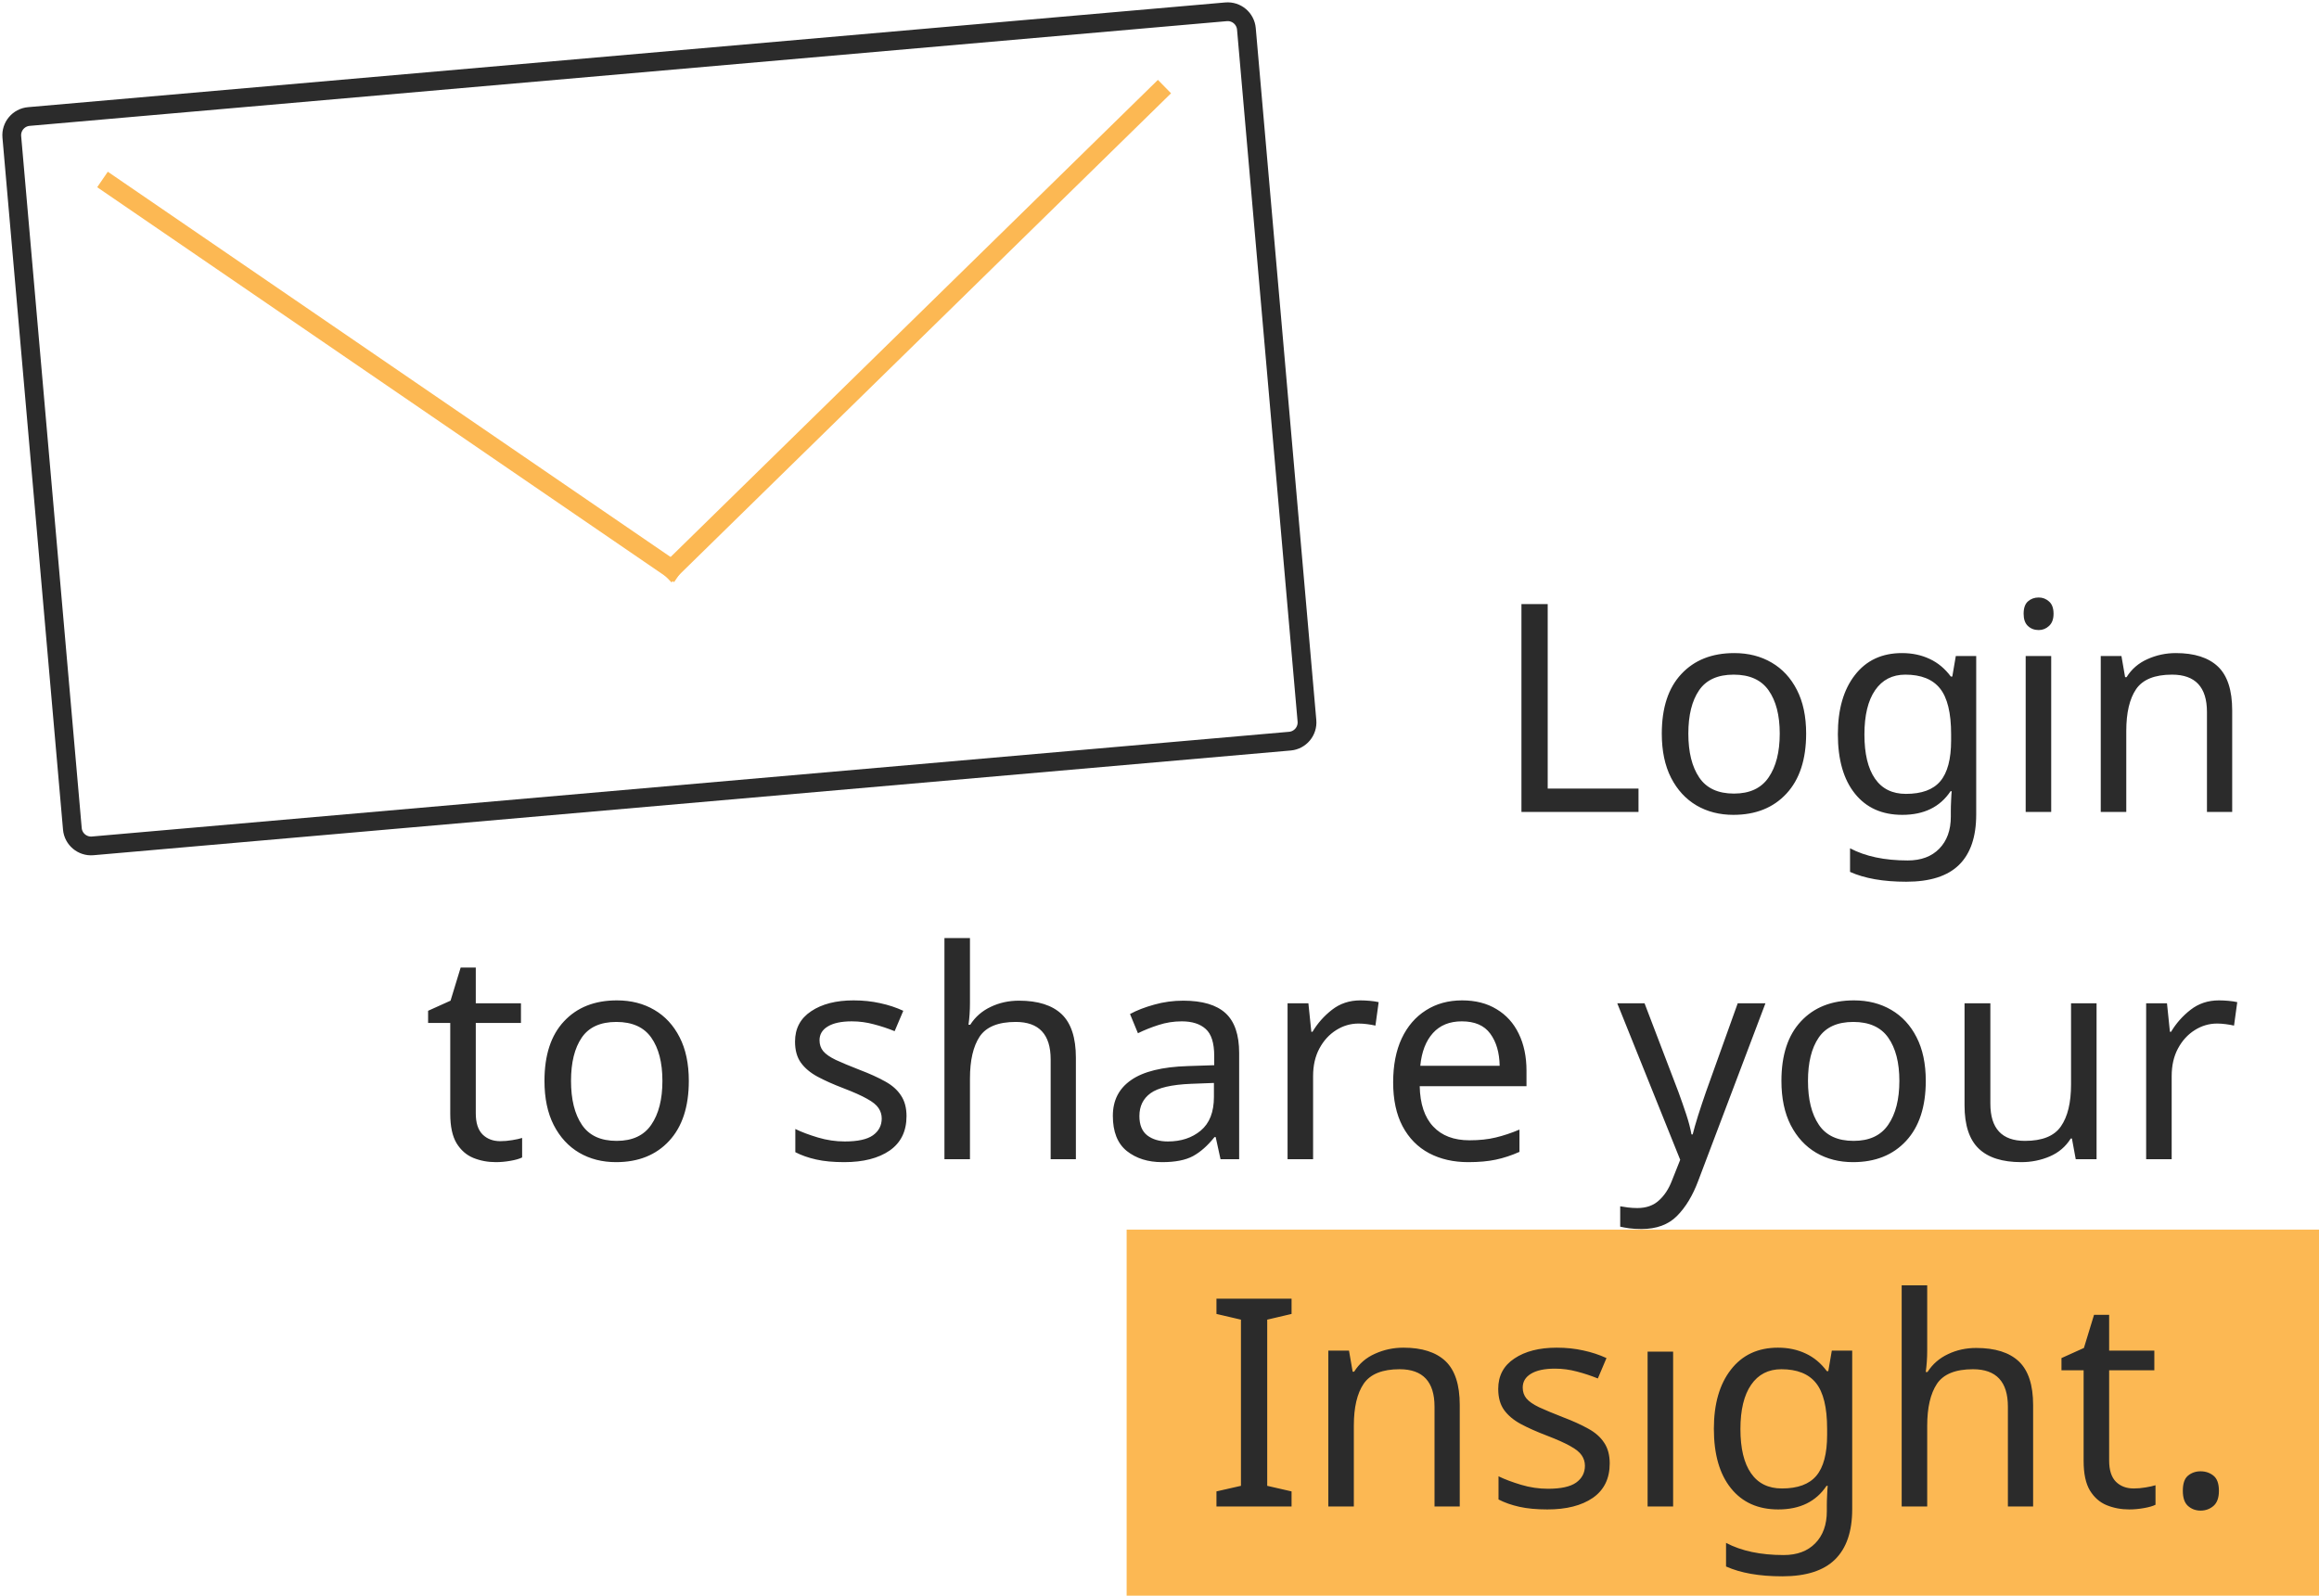
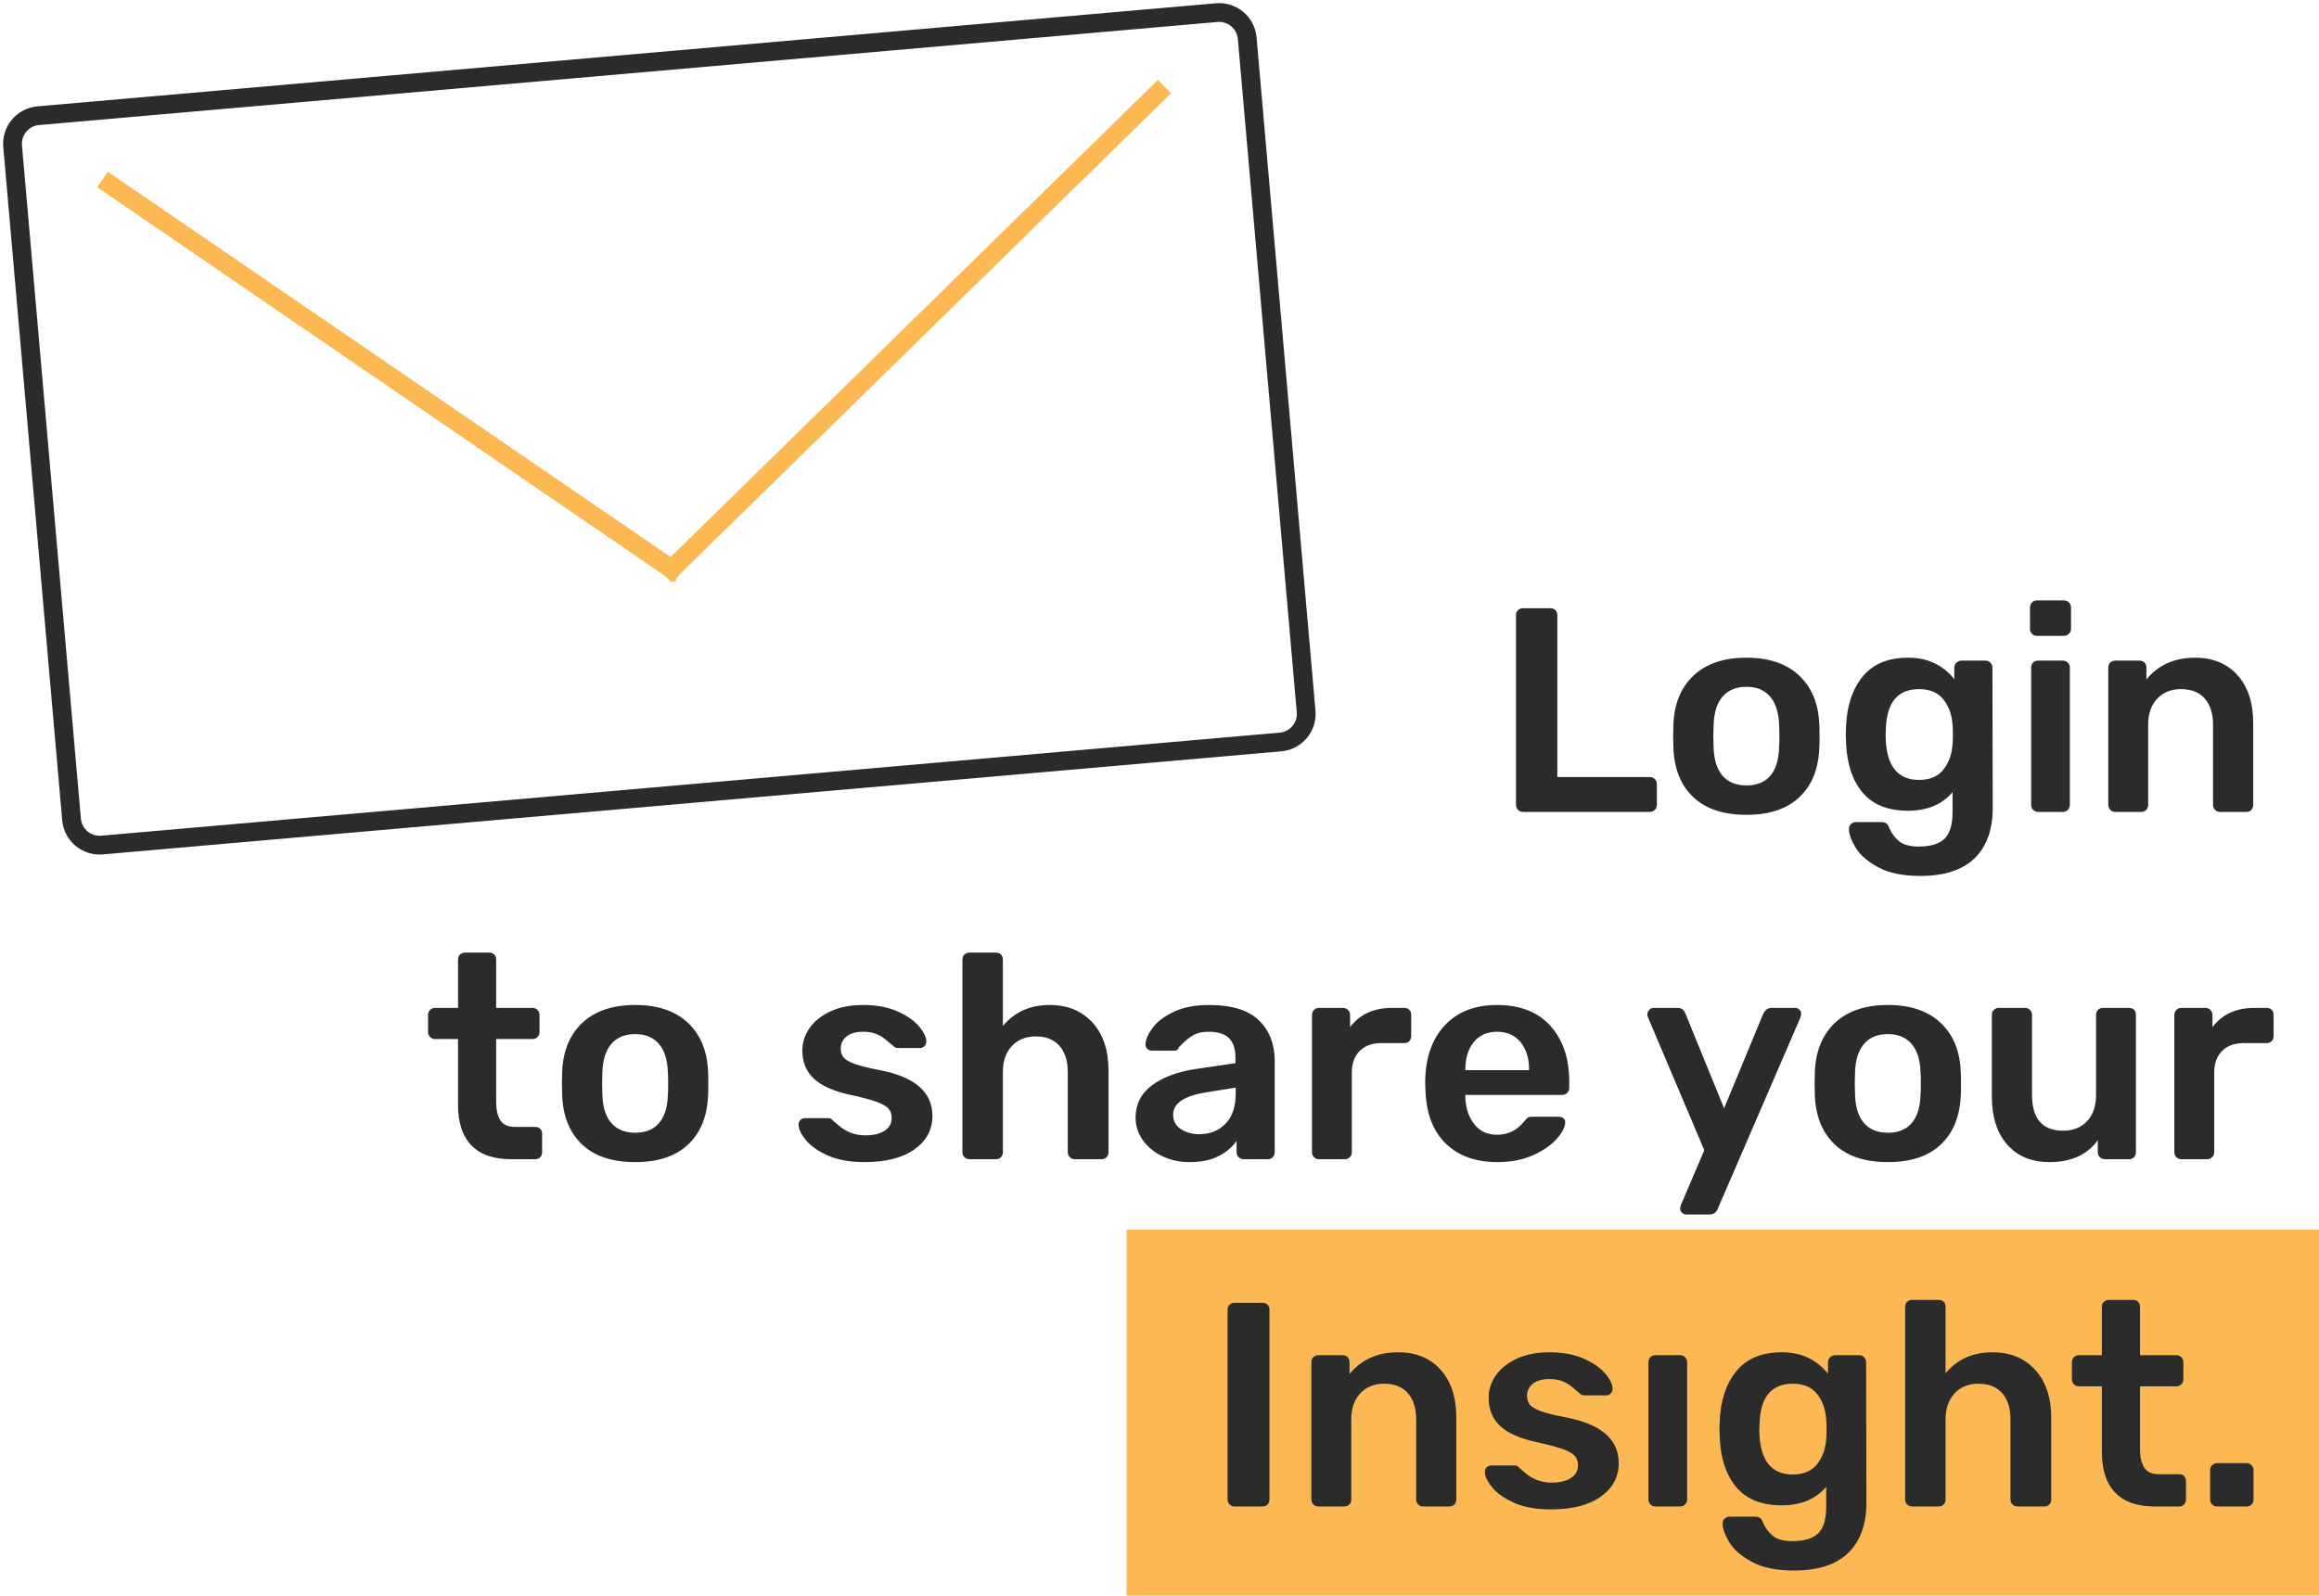
<svg xmlns="http://www.w3.org/2000/svg" width="247px" height="170px" viewBox="0 0 247 170" version="1.1">
  <g id="insight-mobile" stroke="none" stroke-width="1" fill="none" fill-rule="evenodd">
-     <g id="Mobile---login" transform="translate(-37, -133)">
+     <g id="Mobile---login" transform="translate(-37, -186)">
      <g id="Body" transform="translate(0, 64)">
-         <g id="Login-logo" transform="translate(37, 69)">
+         <g id="Login-logo" transform="translate(37, 122)">
          <g id="Envelop" transform="translate(70.23127, 45.68722) rotate(-5) translate(-70.23127, -45.68722) translate(3.231274, 5.687223)" stroke-width="2">
-             <rect id="Rectangle" stroke="#2B2B2B" x="1" y="1" width="132" height="78" rx="2" />
+             <rect id="Rectangle" stroke="#2B2B2B" x="1" y="1" width="132" height="78" rx="3" />
            <path d="M67,55 L123,9" id="Line-2" stroke="#FCB853" stroke-linecap="square" />
            <path d="M11,55 L67,9" id="Line-2" stroke="#FCB853" stroke-linecap="square" transform="translate(39, 32) scale(-1, 1) translate(-39, -32) " />
          </g>
          <rect id="Rectangle" fill="#FCB853" x="120" y="131" width="127" height="39" />
-           <text id="Login-to-share-your" font-family="Rubik-Medium, Rubik" font-size="31" font-weight="400" fill="#2B2B2B">
-             <tspan x="159.052" y="86.5">Login</tspan>
-             <tspan x="45.096" y="123.5">to share your </tspan>
-             <tspan x="128.331" y="160.5">Insight.</tspan>
-           </text>
+           <path d="M162.214,86.5 C162.008,86.5 161.832,86.428 161.687,86.283 C161.543,86.138 161.47,85.963 161.47,85.756 L161.47,65.544 C161.47,65.317 161.543,65.136 161.687,65.001 C161.832,64.867 162.008,64.8 162.214,64.8 L165.128,64.8 C165.356,64.8 165.537,64.867 165.671,65.001 C165.805,65.136 165.872,65.317 165.872,65.544 L165.872,82.78 L175.699,82.78 C175.927,82.78 176.113,82.852 176.257,82.997 C176.402,83.142 176.474,83.317 176.474,83.524 L176.474,85.756 C176.474,85.963 176.402,86.138 176.257,86.283 C176.113,86.428 175.927,86.5 175.699,86.5 L162.214,86.5 Z M186.022,86.81 C183.584,86.81 181.703,86.19 180.38,84.95 C179.058,83.71 178.345,81.995 178.241,79.804 L178.21,78.44 L178.241,77.076 C178.345,74.906 179.068,73.196 180.411,71.945 C181.755,70.695 183.625,70.07 186.022,70.07 C188.399,70.07 190.259,70.695 191.602,71.945 C192.946,73.196 193.669,74.906 193.772,77.076 C193.793,77.324 193.803,77.779 193.803,78.44 C193.803,79.101 193.793,79.556 193.772,79.804 C193.669,81.995 192.956,83.71 191.633,84.95 C190.311,86.19 188.44,86.81 186.022,86.81 Z M186.022,83.679 C187.118,83.679 187.96,83.338 188.549,82.656 C189.138,81.974 189.453,80.972 189.494,79.649 C189.515,79.442 189.525,79.039 189.525,78.44 C189.525,77.841 189.515,77.438 189.494,77.231 C189.453,75.908 189.133,74.901 188.533,74.209 C187.934,73.516 187.097,73.17 186.022,73.17 C184.927,73.17 184.08,73.516 183.48,74.209 C182.881,74.901 182.561,75.908 182.519,77.231 L182.488,78.44 L182.519,79.649 C182.561,80.972 182.881,81.974 183.48,82.656 C184.08,83.338 184.927,83.679 186.022,83.679 Z M204.529,93.32 C202.69,93.32 201.202,93.015 200.065,92.406 C198.929,91.796 198.123,91.098 197.647,90.313 C197.172,89.528 196.934,88.856 196.934,88.298 C196.934,88.091 197.007,87.921 197.151,87.787 C197.296,87.652 197.472,87.585 197.678,87.585 L200.437,87.585 C200.623,87.585 200.784,87.631 200.918,87.725 C201.052,87.818 201.161,87.988 201.243,88.236 C201.471,88.773 201.812,89.233 202.266,89.615 C202.721,89.998 203.424,90.189 204.374,90.189 C205.614,90.189 206.524,89.915 207.102,89.368 C207.681,88.82 207.97,87.864 207.97,86.5 L207.97,84.392 C206.854,85.715 205.273,86.376 203.227,86.376 C201.078,86.376 199.461,85.725 198.376,84.423 C197.291,83.121 196.707,81.344 196.624,79.091 L196.593,78.254 L196.624,77.417 C196.707,75.206 197.296,73.428 198.391,72.085 C199.487,70.742 201.099,70.07 203.227,70.07 C204.323,70.07 205.284,70.277 206.11,70.69 C206.937,71.103 207.619,71.661 208.156,72.364 L208.156,71.155 C208.156,70.928 208.234,70.742 208.389,70.597 C208.544,70.452 208.725,70.38 208.931,70.38 L211.473,70.38 C211.68,70.38 211.856,70.452 212,70.597 C212.145,70.742 212.217,70.928 212.217,71.155 L212.248,86.097 C212.248,88.391 211.608,90.168 210.326,91.429 C209.045,92.69 207.113,93.32 204.529,93.32 Z M204.405,83.09 C205.563,83.09 206.431,82.718 207.009,81.974 C207.588,81.23 207.908,80.321 207.97,79.246 C207.991,79.081 208.001,78.75 208.001,78.254 C208.001,77.758 207.991,77.427 207.97,77.262 C207.908,76.187 207.588,75.278 207.009,74.534 C206.431,73.79 205.563,73.418 204.405,73.418 C202.173,73.418 200.995,74.782 200.871,77.51 L200.84,78.254 C200.84,81.478 202.029,83.09 204.405,83.09 Z M216.96,67.745 C216.754,67.745 216.578,67.673 216.433,67.528 C216.289,67.383 216.216,67.208 216.216,67.001 L216.216,64.738 C216.216,64.511 216.289,64.325 216.433,64.18 C216.578,64.035 216.754,63.963 216.96,63.963 L219.812,63.963 C220.04,63.963 220.226,64.035 220.37,64.18 C220.515,64.325 220.587,64.511 220.587,64.738 L220.587,67.001 C220.587,67.208 220.51,67.383 220.355,67.528 C220.2,67.673 220.019,67.745 219.812,67.745 L216.96,67.745 Z M217.084,86.5 C216.878,86.5 216.702,86.428 216.557,86.283 C216.413,86.138 216.34,85.963 216.34,85.756 L216.34,71.124 C216.34,70.897 216.413,70.716 216.557,70.582 C216.702,70.447 216.878,70.38 217.084,70.38 L219.719,70.38 C219.926,70.38 220.102,70.452 220.246,70.597 C220.391,70.742 220.463,70.917 220.463,71.124 L220.463,85.756 C220.463,85.963 220.391,86.138 220.246,86.283 C220.102,86.428 219.926,86.5 219.719,86.5 L217.084,86.5 Z M225.299,86.5 C225.093,86.5 224.917,86.428 224.772,86.283 C224.628,86.138 224.555,85.963 224.555,85.756 L224.555,71.124 C224.555,70.897 224.628,70.716 224.772,70.582 C224.917,70.447 225.093,70.38 225.299,70.38 L227.872,70.38 C228.1,70.38 228.281,70.447 228.415,70.582 C228.549,70.716 228.616,70.897 228.616,71.124 L228.616,72.395 C229.877,70.845 231.603,70.07 233.793,70.07 C235.695,70.07 237.203,70.69 238.319,71.93 C239.435,73.17 239.993,74.875 239.993,77.045 L239.993,85.756 C239.993,85.963 239.926,86.138 239.792,86.283 C239.658,86.428 239.477,86.5 239.249,86.5 L236.459,86.5 C236.253,86.5 236.077,86.428 235.932,86.283 C235.788,86.138 235.715,85.963 235.715,85.756 L235.715,77.231 C235.715,76.032 235.421,75.097 234.832,74.425 C234.243,73.754 233.401,73.418 232.305,73.418 C231.251,73.418 230.404,73.759 229.763,74.441 C229.123,75.123 228.802,76.053 228.802,77.231 L228.802,85.756 C228.802,85.963 228.735,86.138 228.601,86.283 C228.467,86.428 228.286,86.5 228.058,86.5 L225.299,86.5 Z M54.458,123.5 C52.578,123.5 51.162,123.009 50.211,122.028 C49.261,121.046 48.785,119.604 48.785,117.703 L48.785,110.697 L46.336,110.697 C46.13,110.697 45.954,110.625 45.809,110.48 C45.665,110.335 45.592,110.16 45.592,109.953 L45.592,108.124 C45.592,107.917 45.665,107.742 45.809,107.597 C45.954,107.452 46.13,107.38 46.336,107.38 L48.785,107.38 L48.785,102.234 C48.785,102.007 48.858,101.826 49.002,101.692 C49.147,101.557 49.323,101.49 49.529,101.49 L52.102,101.49 C52.33,101.49 52.511,101.557 52.645,101.692 C52.779,101.826 52.846,102.007 52.846,102.234 L52.846,107.38 L56.721,107.38 C56.928,107.38 57.104,107.452 57.248,107.597 C57.393,107.742 57.465,107.917 57.465,108.124 L57.465,109.953 C57.465,110.16 57.393,110.335 57.248,110.48 C57.104,110.625 56.928,110.697 56.721,110.697 L52.846,110.697 L52.846,117.362 C52.846,118.251 53.001,118.922 53.311,119.377 C53.621,119.832 54.128,120.059 54.83,120.059 L57,120.059 C57.228,120.059 57.409,120.126 57.543,120.26 C57.677,120.395 57.744,120.576 57.744,120.803 L57.744,122.756 C57.744,122.963 57.677,123.138 57.543,123.283 C57.409,123.428 57.228,123.5 57,123.5 L54.458,123.5 Z M67.664,123.81 C65.226,123.81 63.345,123.19 62.022,121.95 C60.7,120.71 59.987,118.995 59.883,116.804 L59.852,115.44 L59.883,114.076 C59.987,111.906 60.71,110.196 62.053,108.945 C63.397,107.695 65.267,107.07 67.664,107.07 C70.041,107.07 71.901,107.695 73.244,108.945 C74.588,110.196 75.311,111.906 75.414,114.076 C75.435,114.324 75.445,114.779 75.445,115.44 C75.445,116.101 75.435,116.556 75.414,116.804 C75.311,118.995 74.598,120.71 73.275,121.95 C71.953,123.19 70.082,123.81 67.664,123.81 Z M67.664,120.679 C68.76,120.679 69.602,120.338 70.191,119.656 C70.78,118.974 71.095,117.972 71.136,116.649 C71.157,116.442 71.167,116.039 71.167,115.44 C71.167,114.841 71.157,114.438 71.136,114.231 C71.095,112.908 70.775,111.901 70.175,111.209 C69.576,110.516 68.739,110.17 67.664,110.17 C66.569,110.17 65.722,110.516 65.122,111.209 C64.523,111.901 64.203,112.908 64.161,114.231 L64.13,115.44 L64.161,116.649 C64.203,117.972 64.523,118.974 65.122,119.656 C65.722,120.338 66.569,120.679 67.664,120.679 Z M92.092,123.81 C90.522,123.81 89.209,123.572 88.155,123.097 C87.101,122.622 86.321,122.069 85.815,121.439 C85.309,120.808 85.055,120.266 85.055,119.811 C85.055,119.604 85.123,119.439 85.257,119.315 C85.391,119.191 85.551,119.129 85.737,119.129 L88.279,119.129 C88.445,119.129 88.589,119.212 88.713,119.377 C88.817,119.46 89.049,119.656 89.411,119.966 C89.773,120.276 90.186,120.519 90.651,120.695 C91.116,120.87 91.627,120.958 92.185,120.958 C93.012,120.958 93.684,120.798 94.2,120.478 C94.717,120.157 94.975,119.697 94.975,119.098 C94.975,118.685 94.857,118.349 94.619,118.091 C94.381,117.832 93.958,117.595 93.348,117.377 C92.738,117.16 91.824,116.918 90.604,116.649 C88.848,116.277 87.551,115.709 86.714,114.944 C85.877,114.179 85.458,113.167 85.458,111.906 C85.458,111.079 85.706,110.299 86.202,109.566 C86.698,108.832 87.437,108.233 88.419,107.767 C89.401,107.302 90.573,107.07 91.937,107.07 C93.343,107.07 94.552,107.292 95.564,107.737 C96.577,108.181 97.347,108.713 97.874,109.333 C98.401,109.953 98.664,110.501 98.664,110.976 C98.664,111.162 98.597,111.322 98.463,111.457 C98.329,111.591 98.168,111.658 97.982,111.658 L95.657,111.658 C95.43,111.658 95.254,111.575 95.13,111.41 C94.986,111.307 94.753,111.116 94.433,110.837 C94.113,110.557 93.756,110.335 93.363,110.17 C92.971,110.005 92.495,109.922 91.937,109.922 C91.173,109.922 90.584,110.087 90.17,110.418 C89.757,110.749 89.55,111.183 89.55,111.72 C89.55,112.092 89.649,112.402 89.845,112.65 C90.041,112.898 90.439,113.13 91.038,113.347 C91.638,113.565 92.537,113.787 93.735,114.014 C97.455,114.737 99.315,116.36 99.315,118.881 C99.315,120.348 98.68,121.537 97.409,122.446 C96.138,123.355 94.366,123.81 92.092,123.81 Z M103.252,123.5 C103.046,123.5 102.87,123.428 102.725,123.283 C102.581,123.138 102.508,122.963 102.508,122.756 L102.508,102.234 C102.508,102.007 102.581,101.826 102.725,101.692 C102.87,101.557 103.046,101.49 103.252,101.49 L106.073,101.49 C106.301,101.49 106.482,101.557 106.616,101.692 C106.75,101.826 106.817,102.007 106.817,102.234 L106.817,109.302 C108.057,107.814 109.721,107.07 111.808,107.07 C113.71,107.07 115.229,107.695 116.365,108.945 C117.502,110.196 118.07,111.896 118.07,114.045 L118.07,122.756 C118.07,122.963 118.003,123.138 117.869,123.283 C117.735,123.428 117.554,123.5 117.326,123.5 L114.505,123.5 C114.278,123.5 114.092,123.428 113.947,123.283 C113.803,123.138 113.73,122.963 113.73,122.756 L113.73,114.231 C113.73,113.032 113.436,112.097 112.847,111.425 C112.258,110.754 111.416,110.418 110.32,110.418 C109.266,110.418 108.419,110.759 107.778,111.441 C107.138,112.123 106.817,113.053 106.817,114.231 L106.817,122.756 C106.817,122.963 106.75,123.138 106.616,123.283 C106.482,123.428 106.301,123.5 106.073,123.5 L103.252,123.5 Z M126.688,123.81 C125.634,123.81 124.668,123.598 123.79,123.174 C122.912,122.751 122.219,122.177 121.713,121.454 C121.207,120.731 120.953,119.935 120.953,119.067 C120.953,117.662 121.522,116.525 122.658,115.657 C123.795,114.789 125.355,114.2 127.339,113.89 L131.586,113.27 L131.586,112.619 C131.586,111.73 131.359,111.059 130.904,110.604 C130.45,110.149 129.726,109.922 128.734,109.922 C128.052,109.922 127.505,110.046 127.091,110.294 C126.678,110.542 126.342,110.795 126.084,111.053 L125.572,111.565 C125.49,111.813 125.335,111.937 125.107,111.937 L122.689,111.937 C122.503,111.937 122.343,111.875 122.209,111.751 C122.075,111.627 122.007,111.462 122.007,111.255 C122.028,110.738 122.281,110.155 122.767,109.504 C123.253,108.852 124.002,108.284 125.014,107.799 C126.027,107.313 127.277,107.07 128.765,107.07 C131.204,107.07 132.981,107.618 134.097,108.713 C135.213,109.808 135.771,111.245 135.771,113.022 L135.771,122.756 C135.771,122.963 135.704,123.138 135.57,123.283 C135.436,123.428 135.255,123.5 135.027,123.5 L132.454,123.5 C132.248,123.5 132.072,123.428 131.927,123.283 C131.783,123.138 131.71,122.963 131.71,122.756 L131.71,121.547 C131.256,122.208 130.615,122.751 129.788,123.174 C128.962,123.598 127.928,123.81 126.688,123.81 Z M127.742,120.834 C128.879,120.834 129.809,120.462 130.532,119.718 C131.256,118.974 131.617,117.899 131.617,116.494 L131.617,115.874 L128.517,116.37 C126.141,116.742 124.952,117.538 124.952,118.757 C124.952,119.418 125.226,119.93 125.774,120.291 C126.322,120.653 126.978,120.834 127.742,120.834 Z M140.483,123.5 C140.277,123.5 140.101,123.428 139.956,123.283 C139.812,123.138 139.739,122.963 139.739,122.756 L139.739,108.155 C139.739,107.928 139.812,107.742 139.956,107.597 C140.101,107.452 140.277,107.38 140.483,107.38 L143.025,107.38 C143.253,107.38 143.439,107.452 143.583,107.597 C143.728,107.742 143.8,107.928 143.8,108.155 L143.8,109.426 C144.834,108.062 146.322,107.38 148.264,107.38 L149.566,107.38 C149.794,107.38 149.975,107.447 150.109,107.582 C150.243,107.716 150.31,107.897 150.31,108.124 L150.31,110.387 C150.31,110.594 150.243,110.769 150.109,110.914 C149.975,111.059 149.794,111.131 149.566,111.131 L147.117,111.131 C146.146,111.131 145.381,111.41 144.823,111.968 C144.265,112.526 143.986,113.291 143.986,114.262 L143.986,122.756 C143.986,122.963 143.914,123.138 143.769,123.283 C143.625,123.428 143.449,123.5 143.242,123.5 L140.483,123.5 Z M159.486,123.81 C157.172,123.81 155.338,123.149 153.984,121.826 C152.63,120.503 151.912,118.623 151.829,116.184 L151.798,115.409 C151.798,112.826 152.475,110.79 153.829,109.302 C155.183,107.814 157.058,107.07 159.455,107.07 C161.915,107.07 163.811,107.814 165.144,109.302 C166.477,110.79 167.143,112.774 167.143,115.254 L167.143,115.905 C167.143,116.112 167.071,116.287 166.926,116.432 C166.782,116.577 166.596,116.649 166.368,116.649 L156.076,116.649 L156.076,116.897 C156.118,118.054 156.433,119.01 157.022,119.764 C157.611,120.519 158.422,120.896 159.455,120.896 C160.633,120.896 161.594,120.421 162.338,119.47 C162.524,119.243 162.669,119.103 162.772,119.052 C162.876,119 163.051,118.974 163.299,118.974 L166.027,118.974 C166.213,118.974 166.374,119.026 166.508,119.129 C166.642,119.232 166.709,119.377 166.709,119.563 C166.709,120.059 166.415,120.643 165.826,121.314 C165.237,121.986 164.395,122.57 163.299,123.066 C162.204,123.562 160.933,123.81 159.486,123.81 Z M162.865,114.014 L162.865,113.952 C162.865,112.733 162.561,111.756 161.951,111.022 C161.341,110.289 160.509,109.922 159.455,109.922 C158.401,109.922 157.575,110.289 156.975,111.022 C156.376,111.756 156.076,112.733 156.076,113.952 L156.076,114.014 L162.865,114.014 Z M179.605,129.39 C179.44,129.39 179.29,129.328 179.156,129.204 C179.022,129.08 178.954,128.935 178.954,128.77 C178.954,128.625 178.996,128.46 179.078,128.274 L181.527,122.539 L175.575,108.496 C175.493,108.31 175.451,108.165 175.451,108.062 C175.472,107.876 175.544,107.716 175.668,107.582 C175.792,107.447 175.947,107.38 176.133,107.38 L178.706,107.38 C179.078,107.38 179.347,107.576 179.512,107.969 L183.635,118.075 L187.82,107.969 C188.027,107.576 188.316,107.38 188.688,107.38 L191.199,107.38 C191.385,107.38 191.54,107.442 191.664,107.566 C191.788,107.69 191.85,107.835 191.85,108 C191.85,108.145 191.809,108.31 191.726,108.496 L182.953,128.801 C182.788,129.194 182.499,129.39 182.085,129.39 L179.605,129.39 Z M201.088,123.81 C198.65,123.81 196.769,123.19 195.446,121.95 C194.124,120.71 193.411,118.995 193.307,116.804 L193.276,115.44 L193.307,114.076 C193.411,111.906 194.134,110.196 195.477,108.945 C196.821,107.695 198.691,107.07 201.088,107.07 C203.465,107.07 205.325,107.695 206.668,108.945 C208.012,110.196 208.735,111.906 208.838,114.076 C208.859,114.324 208.869,114.779 208.869,115.44 C208.869,116.101 208.859,116.556 208.838,116.804 C208.735,118.995 208.022,120.71 206.699,121.95 C205.377,123.19 203.506,123.81 201.088,123.81 Z M201.088,120.679 C202.184,120.679 203.026,120.338 203.615,119.656 C204.204,118.974 204.519,117.972 204.56,116.649 C204.581,116.442 204.591,116.039 204.591,115.44 C204.591,114.841 204.581,114.438 204.56,114.231 C204.519,112.908 204.199,111.901 203.599,111.209 C203,110.516 202.163,110.17 201.088,110.17 C199.993,110.17 199.146,110.516 198.546,111.209 C197.947,111.901 197.627,112.908 197.585,114.231 L197.554,115.44 L197.585,116.649 C197.627,117.972 197.947,118.974 198.546,119.656 C199.146,120.338 199.993,120.679 201.088,120.679 Z M218.293,123.81 C216.392,123.81 214.894,123.19 213.798,121.95 C212.703,120.71 212.155,119.005 212.155,116.835 L212.155,108.124 C212.155,107.897 212.228,107.716 212.372,107.582 C212.517,107.447 212.693,107.38 212.899,107.38 L215.689,107.38 C215.896,107.38 216.072,107.452 216.216,107.597 C216.361,107.742 216.433,107.917 216.433,108.124 L216.433,116.649 C216.433,119.191 217.539,120.462 219.75,120.462 C220.825,120.462 221.678,120.121 222.308,119.439 C222.938,118.757 223.253,117.827 223.253,116.649 L223.253,108.124 C223.253,107.897 223.326,107.716 223.47,107.582 C223.615,107.447 223.791,107.38 223.997,107.38 L226.756,107.38 C226.984,107.38 227.165,107.447 227.299,107.582 C227.433,107.716 227.5,107.897 227.5,108.124 L227.5,122.756 C227.5,122.963 227.433,123.138 227.299,123.283 C227.165,123.428 226.984,123.5 226.756,123.5 L224.183,123.5 C223.977,123.5 223.801,123.428 223.656,123.283 C223.512,123.138 223.439,122.963 223.439,122.756 L223.439,121.485 C222.303,123.035 220.587,123.81 218.293,123.81 Z M232.336,123.5 C232.13,123.5 231.954,123.428 231.809,123.283 C231.665,123.138 231.592,122.963 231.592,122.756 L231.592,108.155 C231.592,107.928 231.665,107.742 231.809,107.597 C231.954,107.452 232.13,107.38 232.336,107.38 L234.878,107.38 C235.106,107.38 235.292,107.452 235.436,107.597 C235.581,107.742 235.653,107.928 235.653,108.155 L235.653,109.426 C236.687,108.062 238.175,107.38 240.117,107.38 L241.419,107.38 C241.647,107.38 241.828,107.447 241.962,107.582 C242.096,107.716 242.163,107.897 242.163,108.124 L242.163,110.387 C242.163,110.594 242.096,110.769 241.962,110.914 C241.828,111.059 241.647,111.131 241.419,111.131 L238.97,111.131 C237.999,111.131 237.234,111.41 236.676,111.968 C236.118,112.526 235.839,113.291 235.839,114.262 L235.839,122.756 C235.839,122.963 235.767,123.138 235.622,123.283 C235.478,123.428 235.302,123.5 235.095,123.5 L232.336,123.5 Z M131.493,160.5 C131.287,160.5 131.111,160.428 130.966,160.283 C130.822,160.138 130.749,159.963 130.749,159.756 L130.749,139.544 C130.749,139.317 130.822,139.136 130.966,139.001 C131.111,138.867 131.287,138.8 131.493,138.8 L134.469,138.8 C134.697,138.8 134.878,138.867 135.012,139.001 C135.146,139.136 135.213,139.317 135.213,139.544 L135.213,159.756 C135.213,159.963 135.146,160.138 135.012,160.283 C134.878,160.428 134.697,160.5 134.469,160.5 L131.493,160.5 Z M140.421,160.5 C140.215,160.5 140.039,160.428 139.894,160.283 C139.75,160.138 139.677,159.963 139.677,159.756 L139.677,145.124 C139.677,144.897 139.75,144.716 139.894,144.582 C140.039,144.447 140.215,144.38 140.421,144.38 L142.994,144.38 C143.222,144.38 143.403,144.447 143.537,144.582 C143.671,144.716 143.738,144.897 143.738,145.124 L143.738,146.395 C144.999,144.845 146.725,144.07 148.915,144.07 C150.817,144.07 152.325,144.69 153.441,145.93 C154.557,147.17 155.115,148.875 155.115,151.045 L155.115,159.756 C155.115,159.963 155.048,160.138 154.914,160.283 C154.78,160.428 154.599,160.5 154.371,160.5 L151.581,160.5 C151.375,160.5 151.199,160.428 151.054,160.283 C150.91,160.138 150.837,159.963 150.837,159.756 L150.837,151.231 C150.837,150.032 150.543,149.097 149.954,148.425 C149.365,147.754 148.523,147.418 147.427,147.418 C146.373,147.418 145.526,147.759 144.885,148.441 C144.245,149.123 143.924,150.053 143.924,151.231 L143.924,159.756 C143.924,159.963 143.857,160.138 143.723,160.283 C143.589,160.428 143.408,160.5 143.18,160.5 L140.421,160.5 Z M165.19,160.81 C163.62,160.81 162.307,160.572 161.253,160.097 C160.199,159.622 159.419,159.069 158.913,158.439 C158.407,157.808 158.153,157.266 158.153,156.811 C158.153,156.604 158.221,156.439 158.355,156.315 C158.489,156.191 158.649,156.129 158.835,156.129 L161.377,156.129 C161.543,156.129 161.687,156.212 161.811,156.377 C161.915,156.46 162.147,156.656 162.509,156.966 C162.871,157.276 163.284,157.519 163.749,157.695 C164.214,157.87 164.725,157.958 165.283,157.958 C166.11,157.958 166.782,157.798 167.298,157.477 C167.815,157.157 168.073,156.697 168.073,156.098 C168.073,155.685 167.955,155.349 167.717,155.09 C167.479,154.832 167.056,154.595 166.446,154.377 C165.836,154.16 164.922,153.918 163.702,153.649 C161.946,153.277 160.649,152.709 159.812,151.944 C158.975,151.179 158.556,150.167 158.556,148.906 C158.556,148.079 158.804,147.299 159.3,146.565 C159.796,145.832 160.535,145.233 161.517,144.768 C162.499,144.302 163.671,144.07 165.035,144.07 C166.441,144.07 167.65,144.292 168.662,144.737 C169.675,145.181 170.445,145.713 170.972,146.333 C171.499,146.953 171.762,147.501 171.762,147.976 C171.762,148.162 171.695,148.322 171.561,148.457 C171.427,148.591 171.266,148.658 171.08,148.658 L168.755,148.658 C168.528,148.658 168.352,148.575 168.228,148.41 C168.084,148.307 167.851,148.116 167.531,147.837 C167.211,147.557 166.854,147.335 166.461,147.17 C166.069,147.005 165.593,146.922 165.035,146.922 C164.271,146.922 163.682,147.087 163.268,147.418 C162.855,147.749 162.648,148.183 162.648,148.72 C162.648,149.092 162.747,149.402 162.943,149.65 C163.139,149.898 163.537,150.13 164.136,150.347 C164.736,150.565 165.635,150.787 166.833,151.014 C170.553,151.737 172.413,153.36 172.413,155.881 C172.413,157.348 171.778,158.537 170.507,159.446 C169.236,160.355 167.464,160.81 165.19,160.81 Z M176.195,141.745 C175.989,141.745 175.813,141.673 175.668,141.528 C175.524,141.383 175.451,141.208 175.451,141.001 L175.451,138.738 C175.451,138.511 175.524,138.325 175.668,138.18 C175.813,138.035 175.989,137.963 176.195,137.963 L179.047,137.963 C179.275,137.963 179.461,138.035 179.605,138.18 C179.75,138.325 179.822,138.511 179.822,138.738 L179.822,141.001 C179.822,141.208 179.745,141.383 179.59,141.528 C179.435,141.673 179.254,141.745 179.047,141.745 L176.195,141.745 Z M176.319,160.5 C176.113,160.5 175.937,160.428 175.792,160.283 C175.648,160.138 175.575,159.963 175.575,159.756 L175.575,145.124 C175.575,144.897 175.648,144.716 175.792,144.582 C175.937,144.447 176.113,144.38 176.319,144.38 L178.954,144.38 C179.161,144.38 179.337,144.452 179.481,144.597 C179.626,144.742 179.698,144.917 179.698,145.124 L179.698,159.756 C179.698,159.963 179.626,160.138 179.481,160.283 C179.337,160.428 179.161,160.5 178.954,160.5 L176.319,160.5 Z M191.075,167.32 C189.236,167.32 187.748,167.015 186.611,166.405 C185.475,165.796 184.669,165.098 184.193,164.313 C183.718,163.528 183.48,162.856 183.48,162.298 C183.48,162.091 183.553,161.921 183.697,161.786 C183.842,161.652 184.018,161.585 184.224,161.585 L186.983,161.585 C187.169,161.585 187.33,161.631 187.464,161.725 C187.598,161.817 187.707,161.988 187.789,162.236 C188.017,162.773 188.358,163.233 188.812,163.615 C189.267,163.998 189.97,164.189 190.92,164.189 C192.16,164.189 193.07,163.915 193.648,163.368 C194.227,162.82 194.516,161.864 194.516,160.5 L194.516,158.392 C193.4,159.715 191.819,160.376 189.773,160.376 C187.624,160.376 186.007,159.725 184.922,158.423 C183.837,157.121 183.253,155.344 183.17,153.091 L183.139,152.254 L183.17,151.417 C183.253,149.206 183.842,147.428 184.937,146.085 C186.033,144.742 187.645,144.07 189.773,144.07 C190.869,144.07 191.83,144.277 192.656,144.69 C193.483,145.103 194.165,145.661 194.702,146.364 L194.702,145.155 C194.702,144.928 194.78,144.742 194.935,144.597 C195.09,144.452 195.271,144.38 195.477,144.38 L198.019,144.38 C198.226,144.38 198.402,144.452 198.546,144.597 C198.691,144.742 198.763,144.928 198.763,145.155 L198.794,160.097 C198.794,162.391 198.154,164.168 196.872,165.429 C195.591,166.69 193.659,167.32 191.075,167.32 Z M190.951,157.09 C192.109,157.09 192.977,156.718 193.555,155.974 C194.134,155.23 194.454,154.321 194.516,153.246 C194.537,153.081 194.547,152.75 194.547,152.254 C194.547,151.758 194.537,151.427 194.516,151.262 C194.454,150.187 194.134,149.278 193.555,148.534 C192.977,147.79 192.109,147.418 190.951,147.418 C188.719,147.418 187.541,148.782 187.417,151.51 L187.386,152.254 C187.386,155.478 188.575,157.09 190.951,157.09 Z M203.661,160.5 C203.455,160.5 203.279,160.428 203.134,160.283 C202.99,160.138 202.917,159.963 202.917,159.756 L202.917,139.234 C202.917,139.007 202.99,138.826 203.134,138.691 C203.279,138.557 203.455,138.49 203.661,138.49 L206.482,138.49 C206.71,138.49 206.891,138.557 207.025,138.691 C207.159,138.826 207.226,139.007 207.226,139.234 L207.226,146.302 C208.466,144.814 210.13,144.07 212.217,144.07 C214.119,144.07 215.638,144.695 216.774,145.946 C217.911,147.196 218.479,148.896 218.479,151.045 L218.479,159.756 C218.479,159.963 218.412,160.138 218.278,160.283 C218.144,160.428 217.963,160.5 217.735,160.5 L214.914,160.5 C214.687,160.5 214.501,160.428 214.356,160.283 C214.212,160.138 214.139,159.963 214.139,159.756 L214.139,151.231 C214.139,150.032 213.845,149.097 213.256,148.425 C212.667,147.754 211.825,147.418 210.729,147.418 C209.675,147.418 208.828,147.759 208.187,148.441 C207.547,149.123 207.226,150.053 207.226,151.231 L207.226,159.756 C207.226,159.963 207.159,160.138 207.025,160.283 C206.891,160.428 206.71,160.5 206.482,160.5 L203.661,160.5 Z M229.546,160.5 C227.666,160.5 226.25,160.009 225.299,159.028 C224.349,158.046 223.873,156.604 223.873,154.703 L223.873,147.697 L221.424,147.697 C221.218,147.697 221.042,147.625 220.897,147.48 C220.753,147.335 220.68,147.16 220.68,146.953 L220.68,145.124 C220.68,144.917 220.753,144.742 220.897,144.597 C221.042,144.452 221.218,144.38 221.424,144.38 L223.873,144.38 L223.873,139.234 C223.873,139.007 223.946,138.826 224.09,138.691 C224.235,138.557 224.411,138.49 224.617,138.49 L227.19,138.49 C227.418,138.49 227.599,138.557 227.733,138.691 C227.867,138.826 227.934,139.007 227.934,139.234 L227.934,144.38 L231.809,144.38 C232.016,144.38 232.192,144.452 232.336,144.597 C232.481,144.742 232.553,144.917 232.553,145.124 L232.553,146.953 C232.553,147.16 232.481,147.335 232.336,147.48 C232.192,147.625 232.016,147.697 231.809,147.697 L227.934,147.697 L227.934,154.362 C227.934,155.251 228.089,155.922 228.399,156.377 C228.709,156.832 229.216,157.059 229.918,157.059 L232.088,157.059 C232.316,157.059 232.497,157.126 232.631,157.261 C232.765,157.395 232.832,157.576 232.832,157.803 L232.832,159.756 C232.832,159.963 232.765,160.138 232.631,160.283 C232.497,160.428 232.316,160.5 232.088,160.5 L229.546,160.5 Z M236.149,160.5 C235.943,160.5 235.767,160.428 235.622,160.283 C235.478,160.138 235.405,159.963 235.405,159.756 L235.405,156.625 C235.405,156.418 235.478,156.243 235.622,156.098 C235.767,155.953 235.943,155.881 236.149,155.881 L239.28,155.881 C239.487,155.881 239.663,155.953 239.807,156.098 C239.952,156.243 240.024,156.418 240.024,156.625 L240.024,159.756 C240.024,159.963 239.957,160.138 239.823,160.283 C239.689,160.428 239.508,160.5 239.28,160.5 L236.149,160.5 Z" id="Login-to-share-your" fill="#2B2B2B" />
          <rect id="Rectangle" fill="#FCB853" x="174" y="137" width="8" height="7" />
        </g>
      </g>
    </g>
  </g>
</svg>
